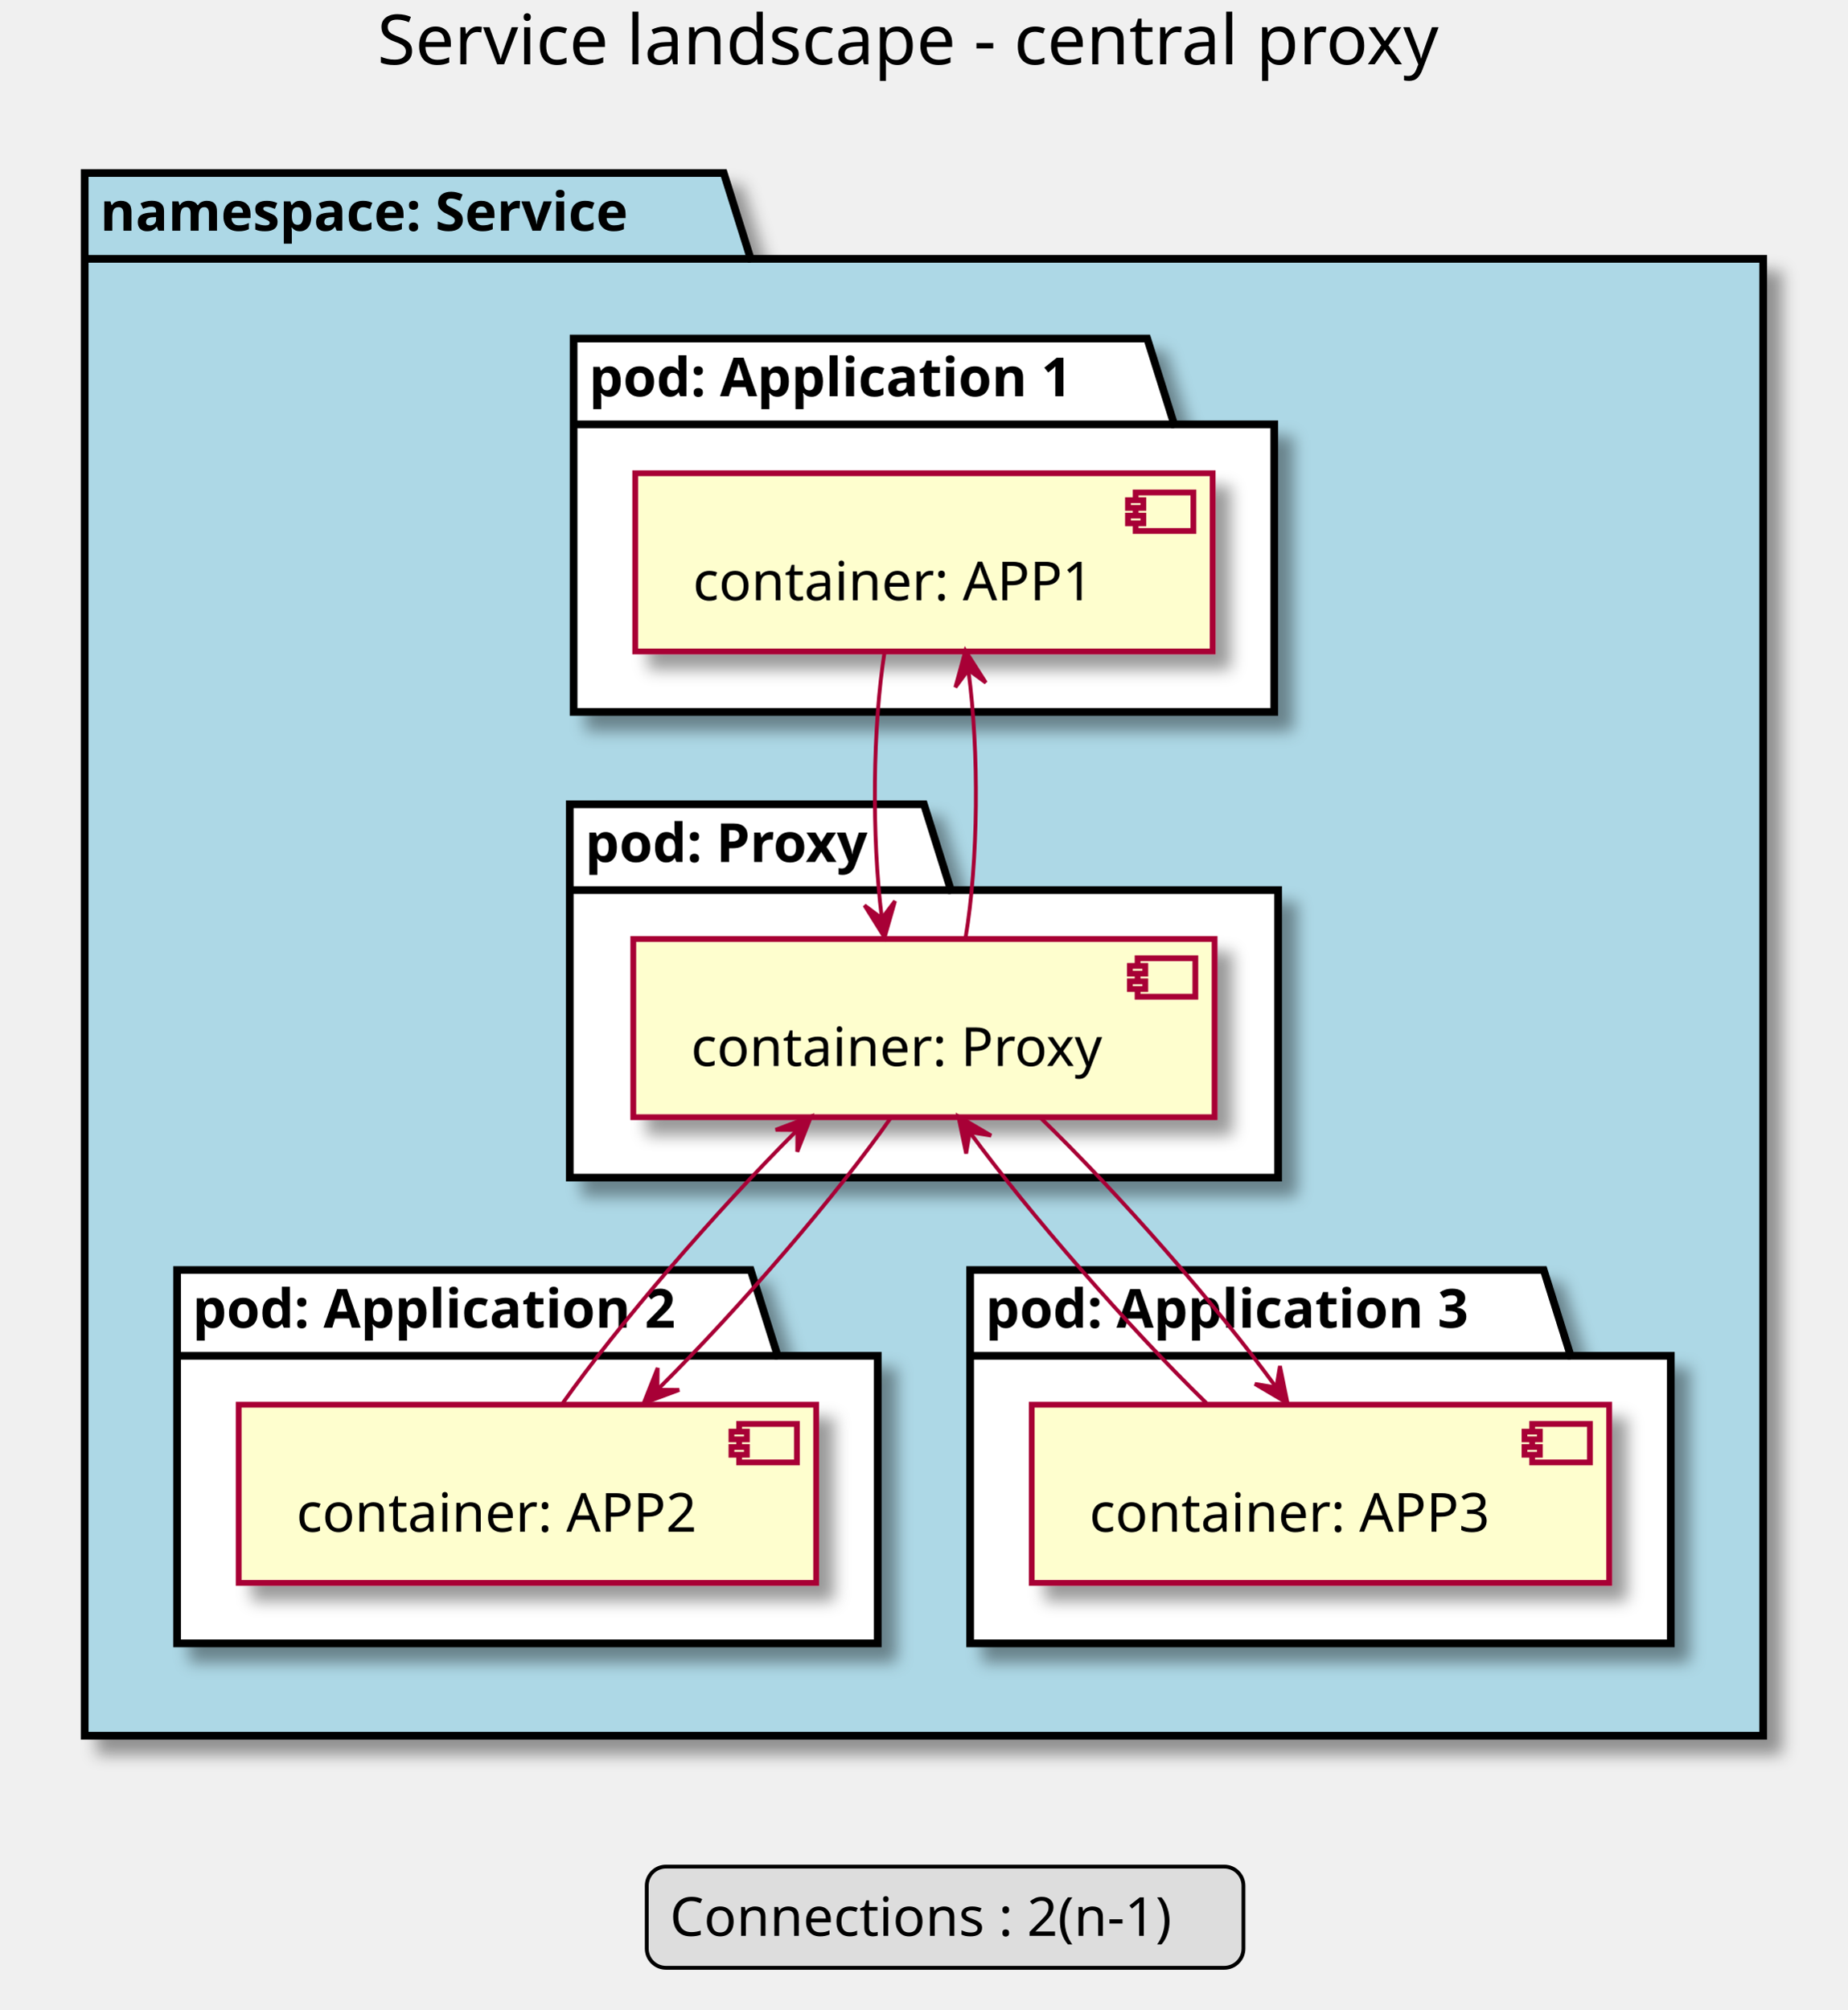
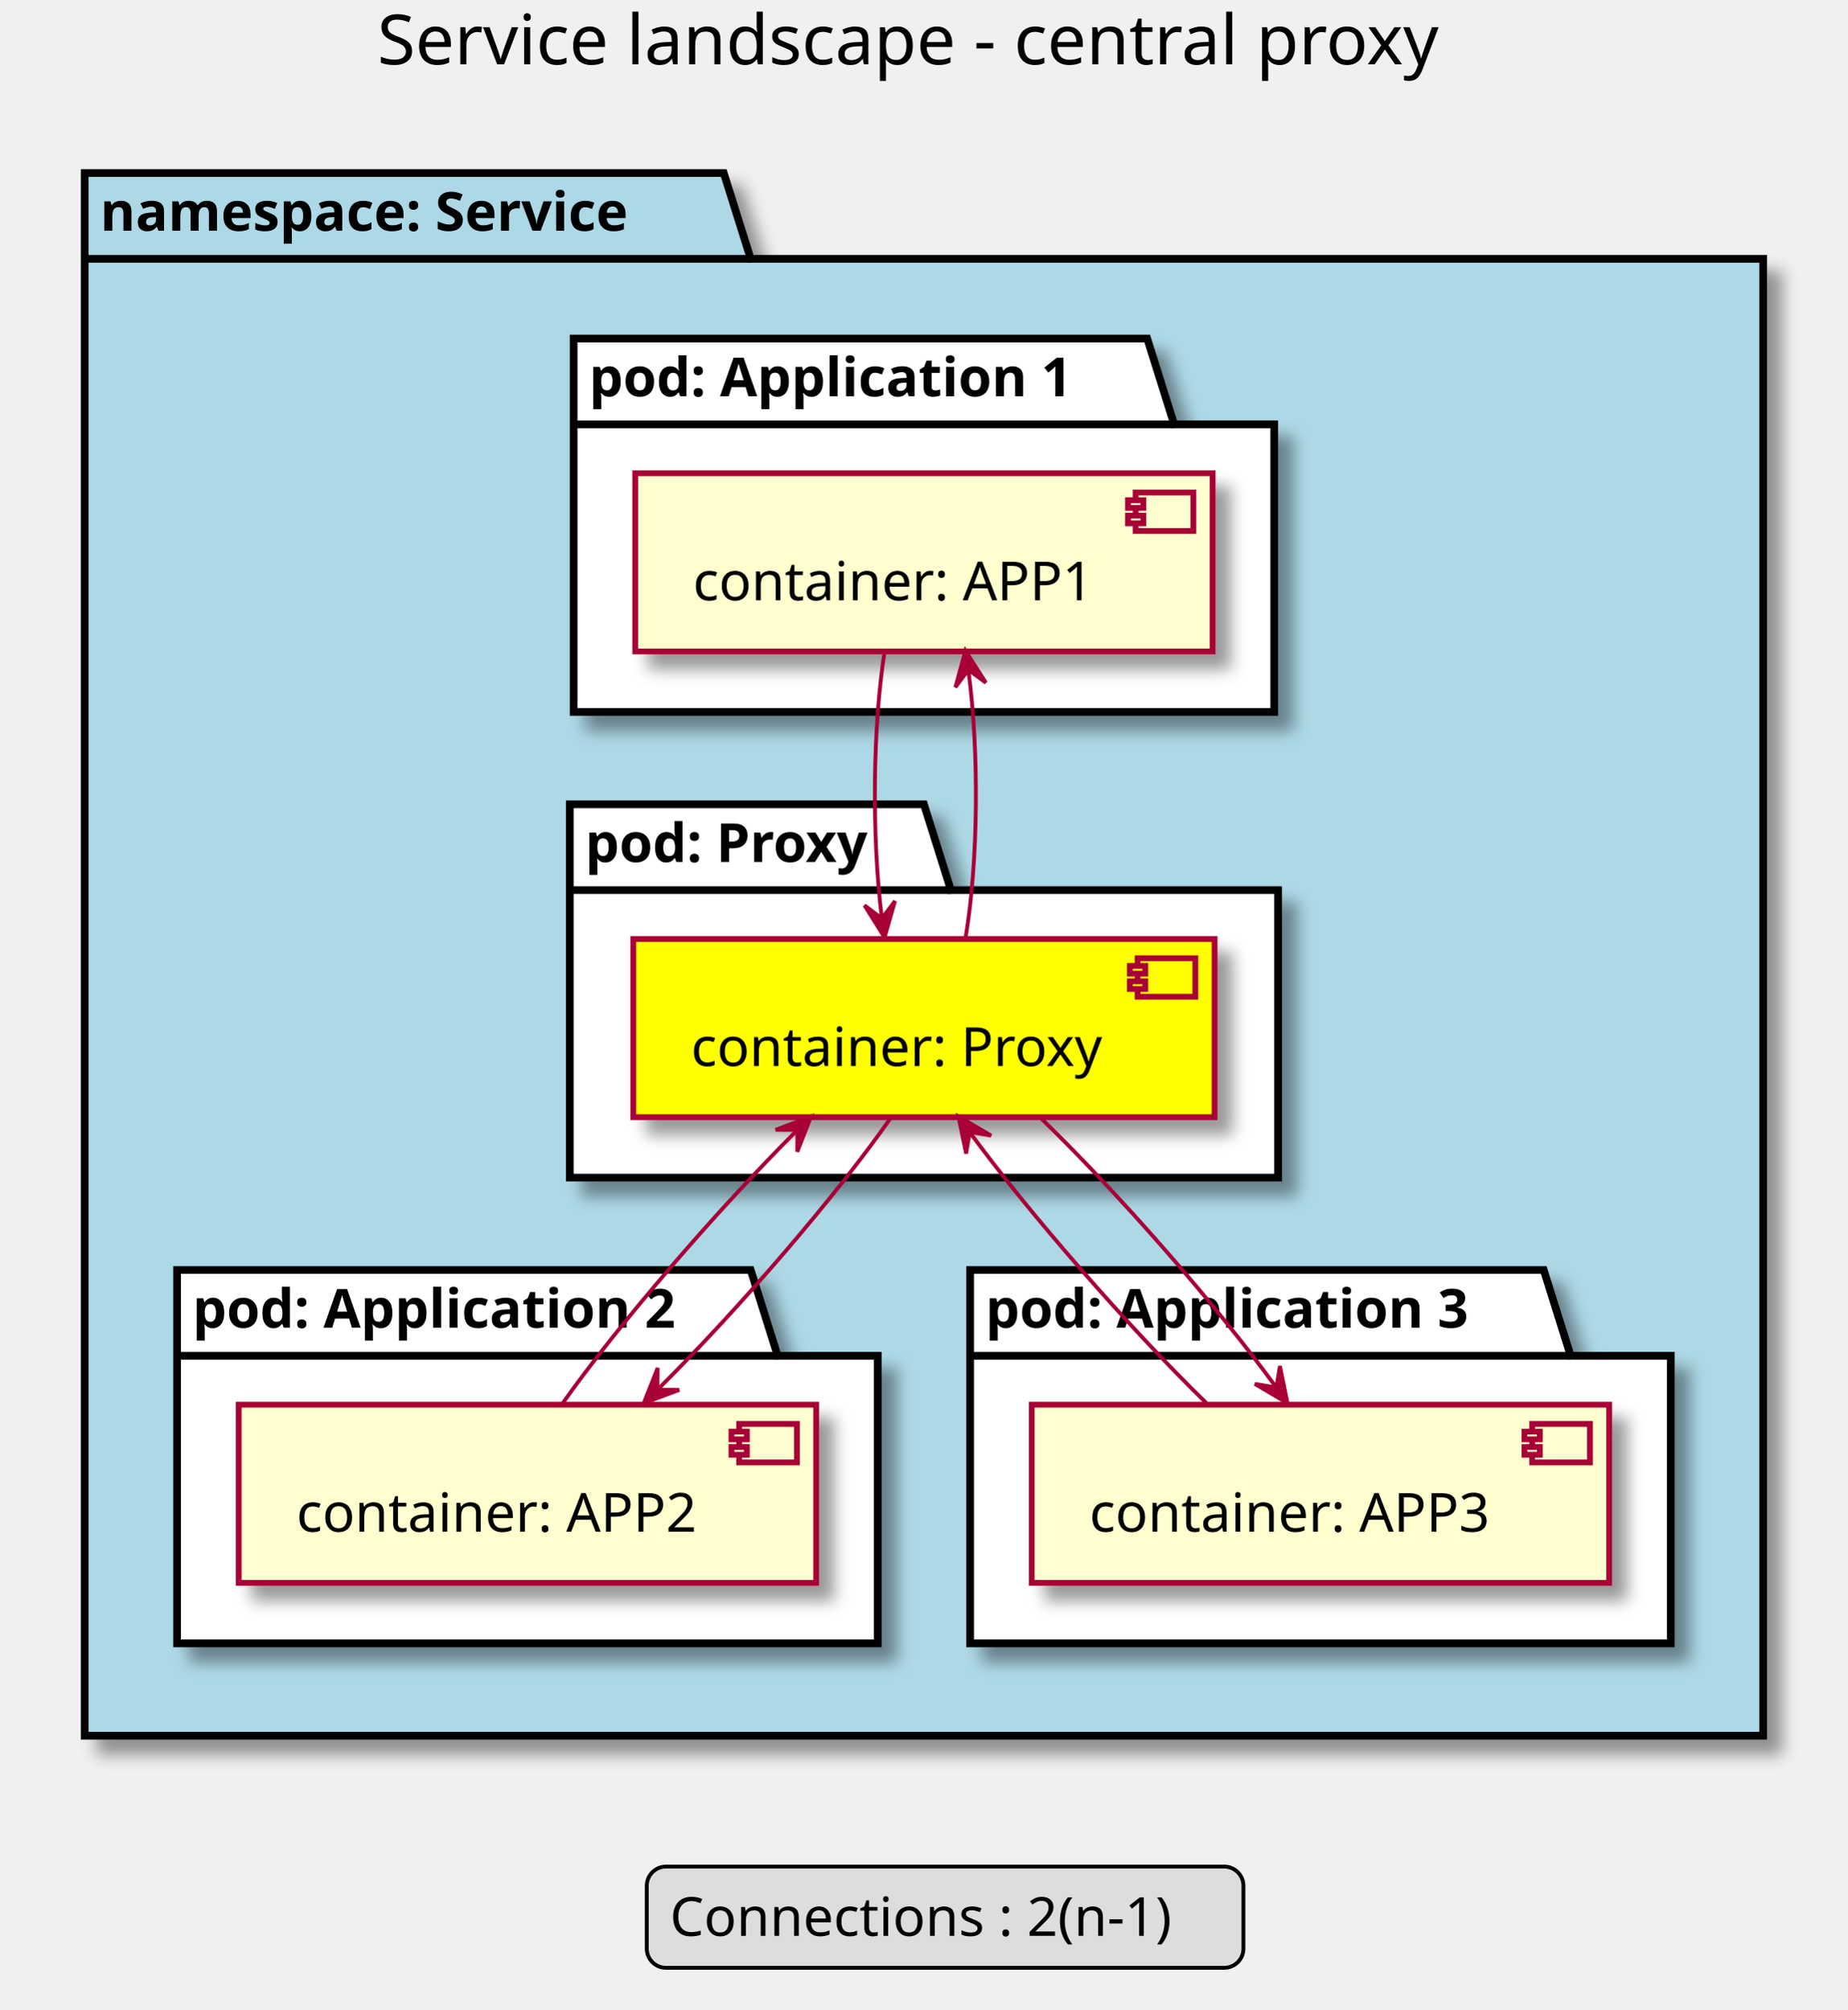
<svg xmlns="http://www.w3.org/2000/svg" contentScriptType="application/ecmascript" contentStyleType="text/css" height="522px" preserveAspectRatio="none" style="width:480px;height:522px;" version="1.1" viewBox="0 0 480 522" width="480px" zoomAndPan="magnify">
  <defs>
-     <filter height="300%" id="f1m02t8c66elrn" width="300%" x="-1" y="-1">
+     <filter height="300%" id="fzoga9ctis17g" width="300%" x="-1" y="-1">
      <feGaussianBlur result="blurOut" stdDeviation="2.0" />
      <feColorMatrix in="blurOut" result="blurOut2" type="matrix" values="0 0 0 0 0 0 0 0 0 0 0 0 0 0 0 0 0 0 .4 0" />
      <feOffset dx="4.0" dy="4.0" in="blurOut2" result="blurOut3" />
      <feBlend in="SourceGraphic" in2="blurOut3" mode="normal" />
    </filter>
  </defs>
  <g>
    <text fill="#000000" font-family="sans-serif" font-size="18" lengthAdjust="spacingAndGlyphs" textLength="296" x="98" y="16.708">Service landscape - central proxy</text>
-     <polygon fill="#ADD8E6" filter="url(#f1m02t8c66elrn)" points="22,44.953,188,44.953,195,67.25,458,67.25,458,450.953,22,450.953,22,44.953" style="stroke: #000000; stroke-width: 2.0;" />
+     <polygon fill="#ADD8E6" filter="url(#fzoga9ctis17g)" points="22,44.953,188,44.953,195,67.25,458,67.25,458,450.953,22,450.953,22,44.953" style="stroke: #000000; stroke-width: 2.0;" />
    <line style="stroke: #000000; stroke-width: 2.0;" x1="22" x2="195" y1="67.25" y2="67.25" />
    <text fill="#000000" font-family="sans-serif" font-size="14" font-weight="bold" lengthAdjust="spacingAndGlyphs" textLength="160" x="26" y="59.948">namespace: Service</text>
-     <polygon fill="#FFFFFF" filter="url(#f1m02t8c66elrn)" points="149,87.953,298,87.953,305,110.25,331,110.25,331,184.953,149,184.953,149,87.953" style="stroke: #000000; stroke-width: 2.0;" />
+     <polygon fill="#FFFFFF" filter="url(#fzoga9ctis17g)" points="149,87.953,298,87.953,305,110.25,331,110.25,331,184.953,149,184.953,149,87.953" style="stroke: #000000; stroke-width: 2.0;" />
    <line style="stroke: #000000; stroke-width: 2.0;" x1="149" x2="305" y1="110.25" y2="110.25" />
    <text fill="#000000" font-family="sans-serif" font-size="14" font-weight="bold" lengthAdjust="spacingAndGlyphs" textLength="143" x="153" y="102.948">pod: Application 1</text>
-     <polygon fill="#FFFFFF" filter="url(#f1m02t8c66elrn)" points="148,208.953,240,208.953,247,231.25,332,231.25,332,305.953,148,305.953,148,208.953" style="stroke: #000000; stroke-width: 2.0;" />
+     <polygon fill="#FFFFFF" filter="url(#fzoga9ctis17g)" points="148,208.953,240,208.953,247,231.25,332,231.25,332,305.953,148,305.953,148,208.953" style="stroke: #000000; stroke-width: 2.0;" />
    <line style="stroke: #000000; stroke-width: 2.0;" x1="148" x2="247" y1="231.25" y2="231.25" />
    <text fill="#000000" font-family="sans-serif" font-size="14" font-weight="bold" lengthAdjust="spacingAndGlyphs" textLength="86" x="152" y="223.948">pod: Proxy</text>
-     <polygon fill="#FFFFFF" filter="url(#f1m02t8c66elrn)" points="46,329.953,195,329.953,202,352.25,228,352.25,228,426.953,46,426.953,46,329.953" style="stroke: #000000; stroke-width: 2.0;" />
+     <polygon fill="#FFFFFF" filter="url(#fzoga9ctis17g)" points="46,329.953,195,329.953,202,352.25,228,352.25,228,426.953,46,426.953,46,329.953" style="stroke: #000000; stroke-width: 2.0;" />
    <line style="stroke: #000000; stroke-width: 2.0;" x1="46" x2="202" y1="352.25" y2="352.25" />
    <text fill="#000000" font-family="sans-serif" font-size="14" font-weight="bold" lengthAdjust="spacingAndGlyphs" textLength="143" x="50" y="344.948">pod: Application 2</text>
-     <polygon fill="#FFFFFF" filter="url(#f1m02t8c66elrn)" points="252,329.953,401,329.953,408,352.25,434,352.25,434,426.953,252,426.953,252,329.953" style="stroke: #000000; stroke-width: 2.0;" />
+     <polygon fill="#FFFFFF" filter="url(#fzoga9ctis17g)" points="252,329.953,401,329.953,408,352.25,434,352.25,434,426.953,252,426.953,252,329.953" style="stroke: #000000; stroke-width: 2.0;" />
    <line style="stroke: #000000; stroke-width: 2.0;" x1="252" x2="408" y1="352.25" y2="352.25" />
    <text fill="#000000" font-family="sans-serif" font-size="14" font-weight="bold" lengthAdjust="spacingAndGlyphs" textLength="143" x="256" y="344.948">pod: Application 3</text>
-     <rect fill="#FEFECE" filter="url(#f1m02t8c66elrn)" height="46.297" style="stroke: #A80036; stroke-width: 1.5;" width="150" x="165" y="122.953" />
+     <rect fill="#FEFECE" filter="url(#fzoga9ctis17g)" height="46.297" style="stroke: #A80036; stroke-width: 1.5;" width="150" x="165" y="122.953" />
    <rect fill="#FEFECE" height="10" style="stroke: #A80036; stroke-width: 1.5;" width="15" x="295" y="127.953" />
    <rect fill="#FEFECE" height="2" style="stroke: #A80036; stroke-width: 1.5;" width="4" x="293" y="129.953" />
    <rect fill="#FEFECE" height="2" style="stroke: #A80036; stroke-width: 1.5;" width="4" x="293" y="133.953" />
    <text fill="#000000" font-family="sans-serif" font-size="14" lengthAdjust="spacingAndGlyphs" textLength="110" x="180" y="155.948">container: APP1</text>
-     <rect fill="#FEFECE" filter="url(#f1m02t8c66elrn)" height="46.297" style="stroke: #A80036; stroke-width: 1.5;" width="151" x="164.5" y="243.953" />
-     <rect fill="#FEFECE" height="10" style="stroke: #A80036; stroke-width: 1.5;" width="15" x="295.5" y="248.953" />
-     <rect fill="#FEFECE" height="2" style="stroke: #A80036; stroke-width: 1.5;" width="4" x="293.5" y="250.953" />
-     <rect fill="#FEFECE" height="2" style="stroke: #A80036; stroke-width: 1.5;" width="4" x="293.5" y="254.953" />
+     <rect fill="#FFFF00" filter="url(#fzoga9ctis17g)" height="46.297" style="stroke: #A80036; stroke-width: 1.5;" width="151" x="164.5" y="243.953" />
+     <rect fill="#FFFF00" height="10" style="stroke: #A80036; stroke-width: 1.5;" width="15" x="295.5" y="248.953" />
+     <rect fill="#FFFF00" height="2" style="stroke: #A80036; stroke-width: 1.5;" width="4" x="293.5" y="250.953" />
+     <rect fill="#FFFF00" height="2" style="stroke: #A80036; stroke-width: 1.5;" width="4" x="293.5" y="254.953" />
    <text fill="#000000" font-family="sans-serif" font-size="14" lengthAdjust="spacingAndGlyphs" textLength="111" x="179.5" y="276.948">container: Proxy</text>
-     <rect fill="#FEFECE" filter="url(#f1m02t8c66elrn)" height="46.297" style="stroke: #A80036; stroke-width: 1.5;" width="150" x="62" y="364.953" />
+     <rect fill="#FEFECE" filter="url(#fzoga9ctis17g)" height="46.297" style="stroke: #A80036; stroke-width: 1.5;" width="150" x="62" y="364.953" />
    <rect fill="#FEFECE" height="10" style="stroke: #A80036; stroke-width: 1.5;" width="15" x="192" y="369.953" />
    <rect fill="#FEFECE" height="2" style="stroke: #A80036; stroke-width: 1.5;" width="4" x="190" y="371.953" />
    <rect fill="#FEFECE" height="2" style="stroke: #A80036; stroke-width: 1.5;" width="4" x="190" y="375.953" />
    <text fill="#000000" font-family="sans-serif" font-size="14" lengthAdjust="spacingAndGlyphs" textLength="110" x="77" y="397.948">container: APP2</text>
-     <rect fill="#FEFECE" filter="url(#f1m02t8c66elrn)" height="46.297" style="stroke: #A80036; stroke-width: 1.5;" width="150" x="268" y="364.953" />
+     <rect fill="#FEFECE" filter="url(#fzoga9ctis17g)" height="46.297" style="stroke: #A80036; stroke-width: 1.5;" width="150" x="268" y="364.953" />
    <rect fill="#FEFECE" height="10" style="stroke: #A80036; stroke-width: 1.5;" width="15" x="398" y="369.953" />
    <rect fill="#FEFECE" height="2" style="stroke: #A80036; stroke-width: 1.5;" width="4" x="396" y="371.953" />
    <rect fill="#FEFECE" height="2" style="stroke: #A80036; stroke-width: 1.5;" width="4" x="396" y="375.953" />
    <text fill="#000000" font-family="sans-serif" font-size="14" lengthAdjust="spacingAndGlyphs" textLength="110" x="283" y="397.948">container: APP3</text>
    <path d="M229.823,169.057 C226.674,188.638 226.416,217.304 229.046,238.379 " fill="none" id="APP1-Proxy" style="stroke: #A80036; stroke-width: 1.0;" />
    <polygon fill="#A80036" points="229.777,243.563,232.481,234.093,229.078,238.612,224.559,235.21,229.777,243.563" style="stroke: #A80036; stroke-width: 1.0;" />
    <path d="M251.557,174.221 C254.372,195.222 254.128,223.895 250.824,243.563 " fill="none" id="APP1-Proxy" style="stroke: #A80036; stroke-width: 1.0;" />
    <polygon fill="#A80036" points="250.776,169.057,248.169,178.555,251.525,174.001,256.079,177.357,250.776,169.057" style="stroke: #A80036; stroke-width: 1.0;" />
    <path d="M207.065,293.634 C185.904,314.758 160.413,344.395 146.157,364.563 " fill="none" id="Proxy-APP2" style="stroke: #A80036; stroke-width: 1.0;" />
    <polygon fill="#A80036" points="210.691,290.057,201.475,293.531,207.132,293.569,207.094,299.226,210.691,290.057" style="stroke: #A80036; stroke-width: 1.0;" />
    <path d="M231.644,290.057 C217.683,310.135 192.236,339.768 170.868,360.972 " fill="none" id="Proxy-APP2" style="stroke: #A80036; stroke-width: 1.0;" />
    <polygon fill="#A80036" points="167.203,364.563,176.43,361.119,170.773,361.063,170.829,355.406,167.203,364.563" style="stroke: #A80036; stroke-width: 1.0;" />
    <path d="M251.905,294.16 C267.354,315.247 292.913,344.562 313.398,364.563 " fill="none" id="Proxy-APP3" style="stroke: #A80036; stroke-width: 1.0;" />
    <polygon fill="#A80036" points="248.955,290.057,250.962,299.699,251.874,294.116,257.457,295.029,248.955,290.057" style="stroke: #A80036; stroke-width: 1.0;" />
    <path d="M269.908,290.057 C290.533,309.969 316.128,339.279 331.509,360.444 " fill="none" id="Proxy-APP3" style="stroke: #A80036; stroke-width: 1.0;" />
    <polygon fill="#A80036" points="334.445,364.563,332.479,354.912,331.543,360.491,325.964,359.555,334.445,364.563" style="stroke: #A80036; stroke-width: 1.0;" />
    <rect fill="#DDDDDD" height="26.297" rx="5" ry="5" style="stroke: #000000; stroke-width: 1.0;" width="155" x="168" y="484.953" />
    <text fill="#000000" font-family="sans-serif" font-size="14" lengthAdjust="spacingAndGlyphs" textLength="143" x="174" y="502.948">Connections : 2(n-1)</text>
  </g>
</svg>
